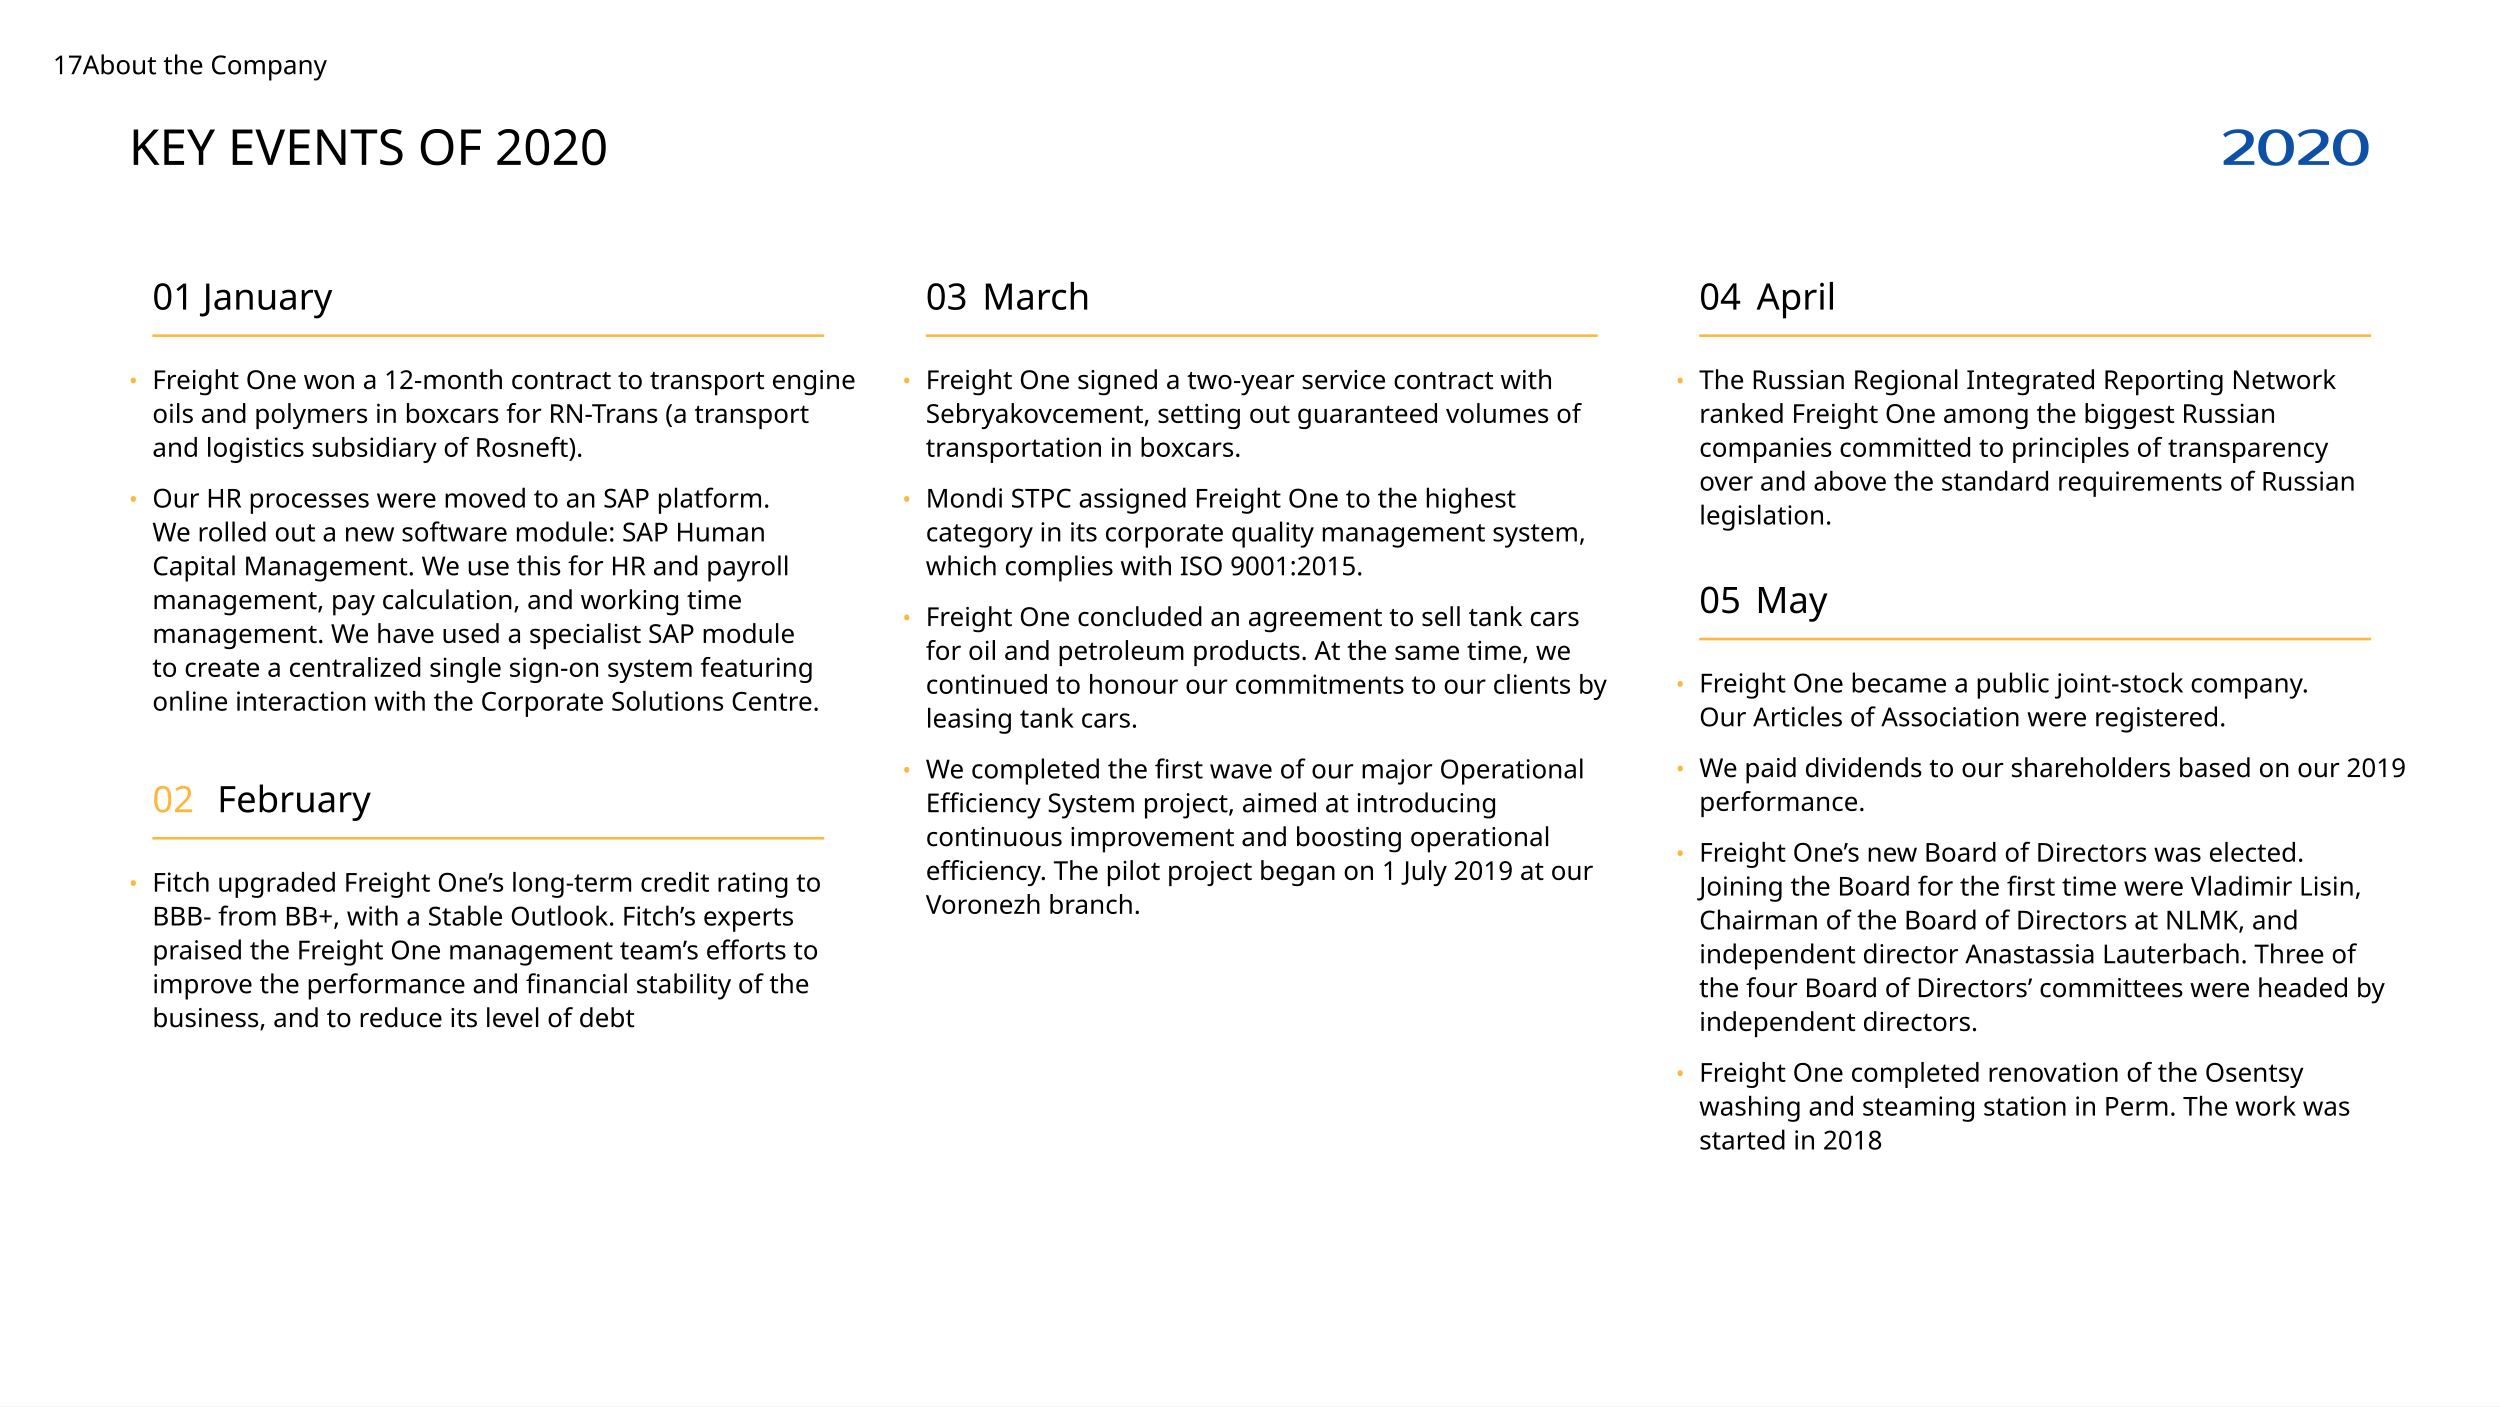
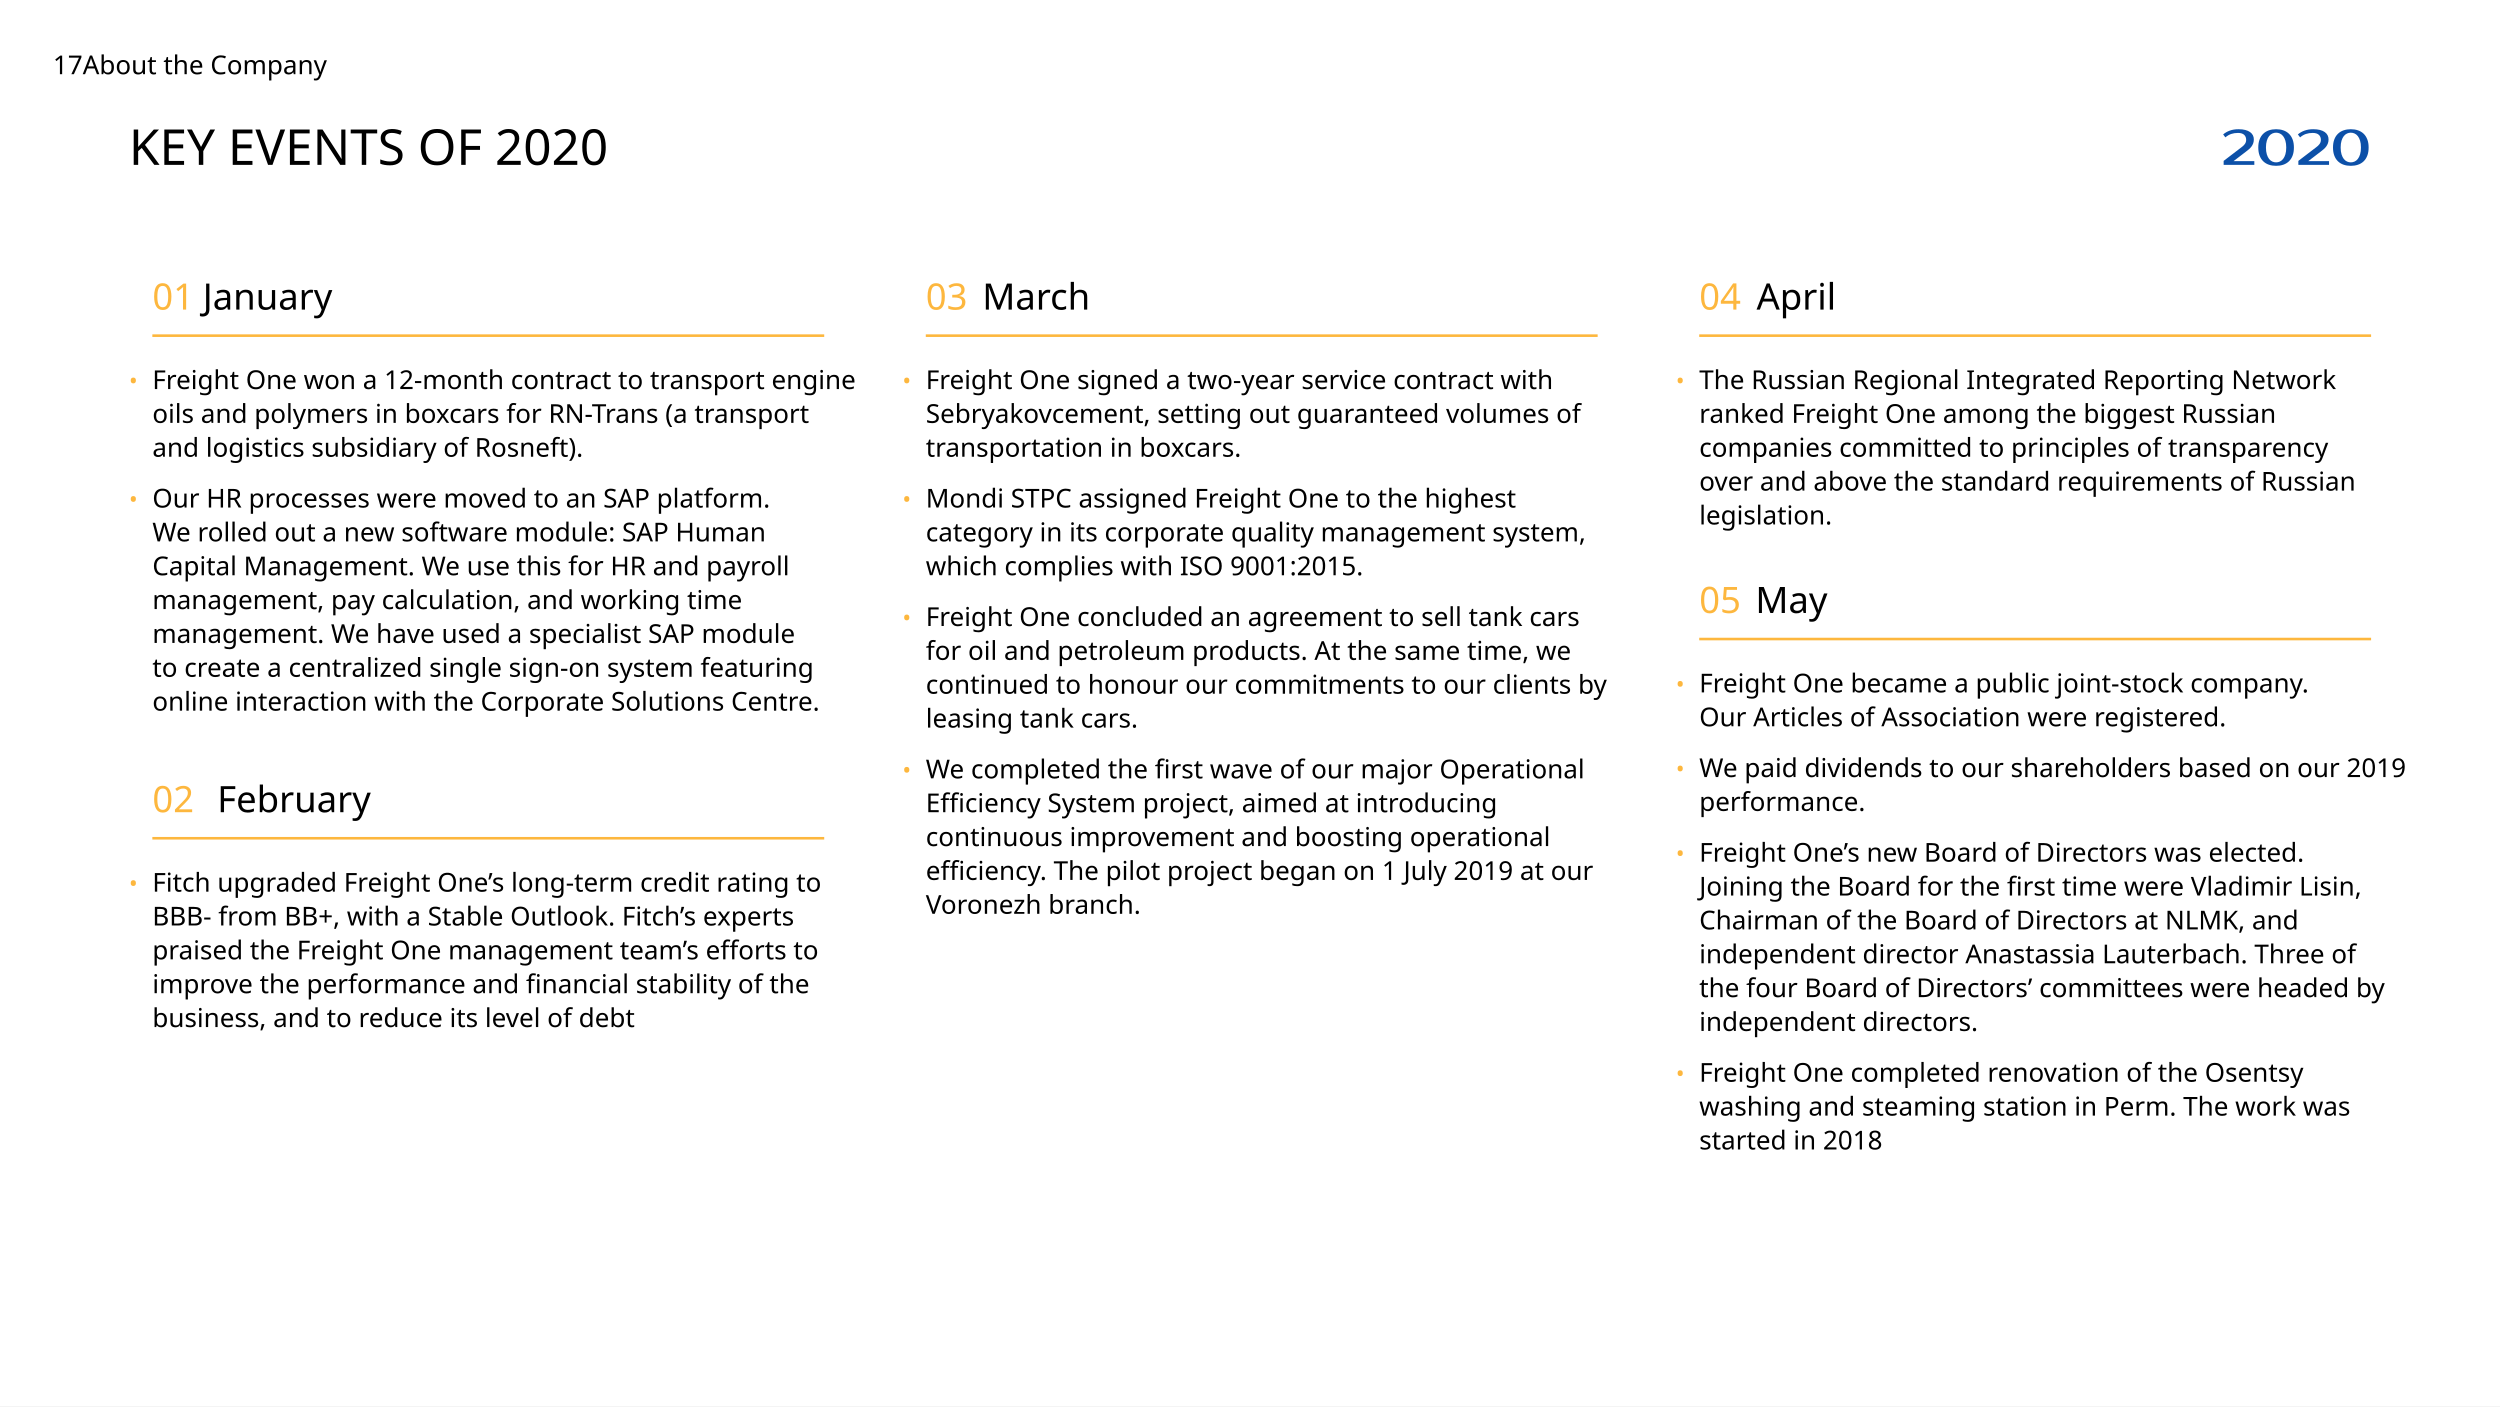
<svg xmlns="http://www.w3.org/2000/svg" version="1.1" id="svg2" xml:space="preserve" width="2560" height="1440" viewBox="0 0 2560 1440">
  <defs id="defs6">
    <clipPath clipPathUnits="userSpaceOnUse" id="clipPath20">
      <path d="M 0,1080 H 1920 V 0 H 0 Z" id="path18" />
    </clipPath>
    <clipPath clipPathUnits="userSpaceOnUse" id="clipPath34">
      <path d="M 0,0 H 1920 V 1080 H 0 Z" id="path32" />
    </clipPath>
  </defs>
  <g id="g10" transform="matrix(1.333333,0,0,-1.333333,0,1440)">
    <g id="g12">
      <g id="g14">
        <g id="g16" clip-path="url(#clipPath20)">
          <path d="M 0,0 H 1920 V 1080 H 0 Z" style="fill:#ffffff;fill-opacity:1;fill-rule:nonzero;stroke:none" id="path22" />
        </g>
      </g>
    </g>
    <text transform="matrix(1,0,0,-1,99,953.4)" style="font-variant:normal;font-weight:normal;font-stretch:normal;font-size:38px;font-family:'Prosto One';-inkscape-font-specification:ProstoOne-Regular;writing-mode:lr-tb;fill:#000000;fill-opacity:1;fill-rule:nonzero;stroke:none" id="text26">
      <tspan x="0 30.21 57.19 87.4 100.7 127.68 159.22 186.2 218.88 245.67 274.17 287.47 321.67 349.03 362.33 388.55 419.71 445.93" y="0" id="tspan24">KEY EVENTS OF 2020</tspan>
    </text>
    <g id="g28">
      <g id="g30" clip-path="url(#clipPath34)">
        <g id="g36" transform="translate(1707.762,956.44)">
          <path d="m 0,0 v -3.04 h 23.56 v 2.85 H 7.6 l 9.69,7.41 c 0.76,0.582 1.494,1.178 2.204,1.786 0.709,0.608 1.336,1.279 1.881,2.014 0.544,0.734 0.981,1.551 1.311,2.451 0.329,0.899 0.494,1.919 0.494,3.059 0,1.14 -0.241,2.185 -0.722,3.135 -0.482,0.95 -1.21,1.773 -2.185,2.47 -0.976,0.696 -2.198,1.235 -3.667,1.615 -1.47,0.38 -3.205,0.57 -5.206,0.57 -2.483,0 -4.706,-0.355 -6.669,-1.064 C 2.767,22.546 1.064,21.571 -0.38,20.33 l 1.71,-2.28 c 1.444,1.241 2.945,2.121 4.503,2.641 1.558,0.519 3.287,0.779 5.187,0.779 2.102,0 3.673,-0.482 4.712,-1.444 1.038,-0.963 1.558,-2.255 1.558,-3.876 0,-1.242 -0.361,-2.337 -1.083,-3.287 -0.722,-0.95 -1.565,-1.755 -2.527,-2.413 z m 43.167,21.033 c 0.937,-0.418 1.767,-1.083 2.489,-1.995 0.723,-0.912 1.305,-2.09 1.749,-3.534 0.442,-1.444 0.664,-3.192 0.664,-5.244 0,-2.052 -0.222,-3.8 -0.664,-5.244 C 46.961,3.572 46.379,2.394 45.656,1.482 44.934,0.57 44.104,-0.095 43.167,-0.513 42.23,-0.931 41.267,-1.14 40.28,-1.14 c -0.988,0 -1.952,0.209 -2.889,0.627 -0.937,0.418 -1.766,1.083 -2.489,1.995 -0.721,0.912 -1.305,2.09 -1.747,3.534 -0.444,1.444 -0.665,3.192 -0.665,5.244 0,2.052 0.221,3.8 0.665,5.244 0.442,1.444 1.026,2.622 1.747,3.534 0.723,0.912 1.552,1.577 2.489,1.995 0.937,0.418 1.901,0.627 2.889,0.627 0.987,0 1.95,-0.209 2.887,-0.627 m -8.397,2.432 c -1.672,-0.57 -3.117,-1.438 -4.333,-2.603 -1.215,-1.166 -2.16,-2.629 -2.831,-4.389 -0.671,-1.761 -1.007,-3.832 -1.007,-6.213 0,-2.382 0.336,-4.453 1.007,-6.213 0.671,-1.761 1.616,-3.224 2.831,-4.389 1.216,-1.166 2.661,-2.033 4.333,-2.603 1.672,-0.57 3.508,-0.855 5.51,-0.855 2,0 3.838,0.285 5.509,0.855 1.673,0.57 3.117,1.437 4.332,2.603 1.217,1.165 2.16,2.628 2.832,4.389 0.67,1.76 1.006,3.831 1.006,6.213 0,2.381 -0.336,4.452 -1.006,6.213 -0.672,1.76 -1.615,3.223 -2.832,4.389 -1.215,1.165 -2.659,2.033 -4.332,2.603 -1.671,0.57 -3.509,0.855 -5.509,0.855 -2.002,0 -3.838,-0.285 -5.51,-0.855 M 57.379,0 v -3.04 h 23.56 v 2.85 h -15.96 l 9.69,7.41 c 0.76,0.582 1.495,1.178 2.204,1.786 0.709,0.608 1.336,1.279 1.881,2.014 0.545,0.734 0.982,1.551 1.311,2.451 0.329,0.899 0.494,1.919 0.494,3.059 0,1.14 -0.241,2.185 -0.722,3.135 -0.481,0.95 -1.21,1.773 -2.185,2.47 -0.975,0.696 -2.198,1.235 -3.667,1.615 -1.469,0.38 -3.205,0.57 -5.206,0.57 -2.483,0 -4.706,-0.355 -6.669,-1.064 -1.963,-0.71 -3.667,-1.685 -5.111,-2.926 l 1.71,-2.28 c 1.444,1.241 2.945,2.121 4.503,2.641 1.558,0.519 3.287,0.779 5.187,0.779 2.103,0 3.673,-0.482 4.712,-1.444 1.039,-0.963 1.558,-2.255 1.558,-3.876 0,-1.242 -0.361,-2.337 -1.083,-3.287 -0.722,-0.95 -1.564,-1.755 -2.527,-2.413 z m 43.168,21.033 c 0.937,-0.418 1.767,-1.083 2.489,-1.995 0.722,-0.912 1.304,-2.09 1.748,-3.534 0.443,-1.444 0.665,-3.192 0.665,-5.244 0,-2.052 -0.222,-3.8 -0.665,-5.244 -0.444,-1.444 -1.026,-2.622 -1.748,-3.534 -0.722,-0.912 -1.552,-1.577 -2.489,-1.995 -0.938,-0.418 -1.9,-0.627 -2.888,-0.627 -0.988,0 -1.951,0.209 -2.888,0.627 -0.938,0.418 -1.767,1.083 -2.489,1.995 -0.722,0.912 -1.305,2.09 -1.748,3.534 -0.444,1.444 -0.665,3.192 -0.665,5.244 0,2.052 0.221,3.8 0.665,5.244 0.443,1.444 1.026,2.622 1.748,3.534 0.722,0.912 1.551,1.577 2.489,1.995 0.937,0.418 1.9,0.627 2.888,0.627 0.988,0 1.95,-0.209 2.888,-0.627 m -8.398,2.432 c -1.672,-0.57 -3.116,-1.438 -4.332,-2.603 -1.216,-1.166 -2.16,-2.629 -2.831,-4.389 -0.672,-1.761 -1.007,-3.832 -1.007,-6.213 0,-2.382 0.335,-4.453 1.007,-6.213 0.671,-1.761 1.615,-3.224 2.831,-4.389 1.216,-1.166 2.66,-2.033 4.332,-2.603 1.672,-0.57 3.508,-0.855 5.51,-0.855 2.001,0 3.838,0.285 5.51,0.855 1.672,0.57 3.116,1.437 4.332,2.603 1.216,1.165 2.159,2.628 2.831,4.389 0.671,1.76 1.007,3.831 1.007,6.213 0,2.381 -0.336,4.452 -1.007,6.213 -0.672,1.76 -1.615,3.223 -2.831,4.389 -1.216,1.165 -2.66,2.033 -4.332,2.603 -1.672,0.57 -3.509,0.855 -5.51,0.855 -2.002,0 -3.838,-0.285 -5.51,-0.855" style="fill:#0c50a8;fill-opacity:1;fill-rule:nonzero;stroke:none" id="path38" />
        </g>
      </g>
    </g>
    <g id="g40" transform="translate(117,822.2201)">
      <path d="M 0,0 H 516" style="fill:none;stroke:#fdb73e;stroke-width:2;stroke-linecap:butt;stroke-linejoin:miter;stroke-miterlimit:10;stroke-dasharray:none;stroke-opacity:1" id="path42" />
    </g>
    <g id="g44" transform="translate(117,436.2201)">
      <path d="M 0,0 H 516" style="fill:none;stroke:#fdb73e;stroke-width:2;stroke-linecap:butt;stroke-linejoin:miter;stroke-miterlimit:10;stroke-dasharray:none;stroke-opacity:1" id="path46" />
    </g>
    <text transform="matrix(1,0,0,-1,117,842.2201)" style="font-variant:normal;font-weight:500;font-stretch:normal;font-size:28px;font-family:'Rubik Medium';-inkscape-font-specification:Rubik-Medium;writing-mode:lr-tb;fill:#000000;fill-opacity:1;fill-rule:nonzero;stroke:none" id="text52">
-       <tspan x="0 18.452" y="0" id="tspan48">01</tspan>
+       <tspan x="0 18.452" y="0" id="tspan48" style="fill:#fdb73e;fill-opacity:1">01</tspan>
      <tspan x="31.444 45.444 63.644 79.66 97.16 114.576 130.592 142.324" y="0" id="tspan50"> January</tspan>
    </text>
    <text transform="matrix(1,0,0,-1,99,781.2201)" style="font-variant:normal;font-weight:normal;font-stretch:normal;font-size:18px;font-family:Rubik;-inkscape-font-specification:Rubik-Regular;writing-mode:lr-tb;fill:#fdb73e;fill-opacity:1;fill-rule:nonzero;stroke:none" id="text56">
      <tspan x="0 6.858" y="0" id="tspan54">• </tspan>
    </text>
    <text transform="matrix(1,0,0,-1,117,781.2201)" style="font-variant:normal;font-weight:300;font-stretch:normal;font-size:20px;font-family:'Rubik Light';-inkscape-font-specification:Rubik-Light;writing-mode:lr-tb;fill:#000000;fill-opacity:1;fill-rule:nonzero;stroke:none" id="text64">
      <tspan x="0 11.08 17.8 28.72 33.18 44.8 56.46 63.64 68.8 82.04 93.84 104.76 109.458 124.918 136.078 147.878 153.038 163.758 168.918 176.878 187.498 197.238 214.798 225.958 237.598 244.778 256.598 261.758 272.478 283.638 295.278 302.458 309.258 319.978 330.698 337.878 342.598 349.778 360.938 365.658 372.838 379.638 390.358 402.158 411.998 423.618 434.778 441.738 448.918 454.078 464.998 476.798 488.418 492.878 504.678 515.598" y="0" id="tspan58">Freight One won a 12-month contract to transport engine </tspan>
      <tspan x="0 11.16 15.62 20.12 29.96 35.12 45.84 57.64 69.24 74.4 86.02 97.18 101.68 112.32 129.88 140.8 147.76 157.6 162.76 167.22 179.02 184.18 195.78 206.718 216.838 227.558 238.278 245.238 255.078 259.836 266.816 277.976 284.456 289.616 302.416 315.916 324.336 333.596 340.396 351.116 362.916 372.756 377.916 383.436 394.156 398.876 406.056 412.856 423.576 435.376 445.216 456.836 467.996 474.956 482.136" y="26" id="tspan60">oils and polymers in boxcars for RN-Trans (a transport </tspan>
      <tspan x="0 10.72 22.52 34.12 39.28 43.78 54.94 66.56 71.02 80.86 88.04 92.5 103.22 113.06 118.22 128.06 139.76 151.36 161.2 165.66 177.26 181.72 192.44 199.4 209.496 214.656 225.676 232.416 237.576 250.256 261.416 271.256 283.056 293.876 301.076 307.836 314.216" y="52" id="tspan62">and logistics subsidiary of Rosneft).</tspan>
    </text>
    <text transform="matrix(1,0,0,-1,99,690.2201)" style="font-variant:normal;font-weight:normal;font-stretch:normal;font-size:18px;font-family:Rubik;-inkscape-font-specification:Rubik-Regular;writing-mode:lr-tb;fill:#fdb73e;fill-opacity:1;fill-rule:nonzero;stroke:none" id="text68">
      <tspan x="0 6.858" y="0" id="tspan66">• </tspan>
    </text>
    <text transform="matrix(1,0,0,-1,117,690.2201)" style="font-variant:normal;font-weight:300;font-stretch:normal;font-size:20px;font-family:'Rubik Light';-inkscape-font-specification:Rubik-Light;writing-mode:lr-tb;fill:#000000;fill-opacity:1;fill-rule:nonzero;stroke:none" id="text84">
      <tspan x="0 13.24 24.94 31.42 36.58 50.58 63.38 68.54 80.16 86.88 98.04 108.76 119.68 129.52 139.36 150.28 160.12 164.818 180.278 191.198 197.918 208.838 213.998 231.558 242.358 252.718 263.638 275.238 279.958 287.138 298.298 303.458 314.178 325.978 331.138 343.038 356.038 368.136 373.296 384.916 389.416 400.036 407.216 414.196 425.356 432.316 449.876 454.636" y="0" id="tspan70">Our HR processes were moved to an SAP platform. </tspan>
      <tspan x="0 15.32 26.24 31.4 38.12 49.28 53.78 58.28 69.2 80.8 85.96 97.12 108.82 116 121.16 131.88 137.04 148.84 159.498 174.758 179.918 189.758 200.778 207.978 215.158 230.598 241.318 248.038 258.958 264.118 281.678 292.838 304.438 316.138 320.638 331.558 336.378 341.538 353.436 366.436 378.536 383.696 397.696 409.396 426.956 437.676 449.476" y="26" id="tspan72">We rolled out a new software module: SAP Human </tspan>
      <tspan x="0 13.02 23.74 35.36 39.82 47 57.72 62.22 67.38 82.98 93.7 105.5 116.22 127.84 138.76 156.32 167.24 178.878 186.058 190.818 195.578 210.898 221.818 226.978 238.678 248.518 259.438 264.158 271.338 283.158 287.618 297.458 302.216 309.196 320.356 326.836 331.996 345.996 358.796 363.956 374.676 386.476 398.076 403.236 414.856 425.396 436.036 442.756 453.916 458.416 462.916" y="52" id="tspan74">Capital Management. We use this for HR and payroll </tspan>
      <tspan x="0 17.56 28.28 40.08 50.8 62.42 73.34 90.9 101.82 113.458 120.638 125.378 130.538 142.158 152.698 162.798 167.958 178.678 189.398 193.898 204.618 216.318 220.818 231.438 238.618 243.078 254.238 266.038 270.778 275.938 286.658 298.458 310.058 314.758 330.218 341.378 348.338 358.078 362.538 374.338 385.958 390.676 397.856 402.316 419.876 430.796" y="78" id="tspan76">management, pay calculation, and working time </tspan>
      <tspan x="0 17.56 28.28 40.08 50.8 62.42 73.34 90.9 101.82 113.458 120.638 125.398 130.158 145.478 156.398 161.558 173.378 183.938 194.298 205.218 210.378 222.078 231.918 242.838 254.438 259.598 270.318 275.478 285.318 296.938 307.858 318.578 323.038 333.758 338.258 342.718 352.558 359.738 364.898 376.796 389.796 401.896 407.056 424.616 435.776 447.376 459.076 463.576 474.496" y="104" id="tspan78">management. We have used a specialist SAP module </tspan>
      <tspan x="0 7.18 18.34 23.5 34.22 40.94 51.86 62.48 69.66 80.58 85.74 96.46 101.62 112.34 123.26 134.898 142.078 148.878 159.598 164.098 168.558 178.218 189.138 200.738 205.898 215.738 220.198 231.998 243.618 248.118 259.038 264.198 274.038 278.498 290.118 301.918 311.658 322.818 334.618 339.778 349.276 359.616 369.456 376.636 387.556 405.116 409.874 416.854 427.774 438.394 445.574 457.274 464.234 468.694 480.494 492.114" y="130" id="tspan80">to create a centralized single sign-on system featuring </tspan>
      <tspan x="0 11.16 22.96 27.46 31.92 43.72 54.64 59.8 64.26 75.9 83.08 94 100.798 111.518 122.238 129.418 133.878 145.038 156.838 161.538 177.258 181.718 188.898 200.718 205.438 212.618 224.438 235.358 240.518 253.538 264.698 271.658 283.278 294.438 301.236 311.856 319.036 329.956 335.116 347.216 358.376 362.876 374.576 381.756 386.216 397.376 409.176 419.016 424.176 437.196 448.116 459.754 466.934 473.654 484.574" y="156" id="tspan82">online interaction with the Corporate Solutions Centre.</tspan>
    </text>
    <text transform="matrix(1,0,0,-1,117,456.2201)" style="font-variant:normal;font-weight:500;font-stretch:normal;font-size:28px;font-family:'Rubik Medium';-inkscape-font-specification:Rubik-Medium;writing-mode:lr-tb;fill:#fdb73e;fill-opacity:1;fill-rule:nonzero;stroke:none" id="text88">
      <tspan x="0 18.452" y="0" id="tspan86">02</tspan>
    </text>
    <text transform="matrix(1,0,0,-1,166.812,456.2201)" style="font-variant:normal;font-weight:500;font-stretch:normal;font-size:28px;font-family:'Rubik Medium';-inkscape-font-specification:Rubik-Medium;writing-mode:lr-tb;fill:#000000;fill-opacity:1;fill-rule:nonzero;stroke:none" id="text92">
      <tspan x="0 16.576 32.76 49.952 61.684 79.1 95.116 106.848" y="0" id="tspan90">February</tspan>
    </text>
    <text transform="matrix(1,0,0,-1,99,395.2201)" style="font-variant:normal;font-weight:normal;font-stretch:normal;font-size:18px;font-family:Rubik;-inkscape-font-specification:Rubik-Regular;writing-mode:lr-tb;fill:#fdb73e;fill-opacity:1;fill-rule:nonzero;stroke:none" id="text96">
      <tspan x="0 6.858" y="0" id="tspan94">• </tspan>
    </text>
    <text transform="matrix(1,0,0,-1,117,395.2201)" style="font-variant:normal;font-weight:300;font-stretch:normal;font-size:20px;font-family:'Rubik Light';-inkscape-font-specification:Rubik-Light;writing-mode:lr-tb;fill:#000000;fill-opacity:1;fill-rule:nonzero;stroke:none" id="text100">
      <tspan x="0 11.4 15.86 23.04 33.76 45.58 50.74 62.44 74.06 85.68 92.478 103.198 114.798 125.718 137.318 142.478 153.558 160.278 171.198 175.658 187.278 198.936 206.116 211.276 224.516 236.316 246.516 250.036 259.876 265.036 269.536 280.696 292.496 304.116 313.476 320.656 331.576 338.536 356.096 361.256 371.976 378.696 389.616 401.216 405.676 412.856 418.016 424.814 435.434 442.614 447.074 458.874 470.494 475.214 482.394 493.554" y="0" id="tspan98">Fitch upgraded Freight One’s long-term credit rating to </tspan>
    </text>
    <text transform="matrix(1,0,0,-1,117,369.2201)" style="font-variant:normal;font-weight:300;font-stretch:normal;font-size:20px;font-family:'Rubik Light';-inkscape-font-specification:Rubik-Light;writing-mode:lr-tb;fill:#000000;fill-opacity:1;fill-rule:nonzero;stroke:none" id="text104">
      <tspan x="0 13.06 26.12 39.18 48.92 53.68 60.88 67.6 78.76 96.32 101.48 114.54 127.6 140.16 144.9 149.6 165.32 169.78 176.96 188.78 193.94 204.66 209.82 221.92 229.1 239.82 251.42 255.92 266.84 272 285.24 296.94 304.12 308.62 319.78 330.94 340.68 345.44 350.6 362 366.46 373.64 384.36 395.436 398.956 408.796 413.956 424.716 435.076 446.696 457.616 464.576 471.756 481.596" y="0" id="tspan102">BBB- from ВВ+, with a Stable Outlook. Fitch’s experts </tspan>
    </text>
    <text transform="matrix(1,0,0,-1,117,343.2201)" style="font-variant:normal;font-weight:300;font-stretch:normal;font-size:20px;font-family:'Rubik Light';-inkscape-font-specification:Rubik-Light;writing-mode:lr-tb;fill:#000000;fill-opacity:1;fill-rule:nonzero;stroke:none" id="text112">
      <tspan x="0 11.62 18.42 29.14 33.6 43.44 54.36 65.96 70.678 77.858 89.678 100.598 105.758 116.838 123.558 134.478 138.938 150.558 162.218 169.398 174.558 187.798 199.598 210.518 215.678 233.238 243.958 255.758 266.478 278.098 289.018 306.578 317.498 329.136 336.316 341.036 348.216 359.136 369.856 386.676 390.196 400.036 405.196 416.016 423.216 430.194 441.354 448.314 455.494 465.334 470.054 477.234 488.394" y="0" id="tspan106">praised the Freight One management team’s efforts to </tspan>
      <tspan x="0 4.46 22.02 33.64 40.36 51.16 61.52 72.44 77.16 84.34 96.16 107.08 112.24 123.86 134.78 141.74 148.718 159.878 166.838 184.398 195.118 206.918 217.638 228.558 233.718 244.438 256.238 267.838 272.598 279.798 284.258 296.058 306.778 318.578 329.298 333.758 344.478 348.978 354.138 363.978 371.158 381.878 393.478 397.938 402.438 406.898 414.078 424.174 429.334 440.356 447.094 451.814 458.994 470.814 481.734" y="26" id="tspan108">improve the performance and financial stability of the </tspan>
      <tspan x="0 11.6 23.3 33.14 37.6 49.4 60.32 70.16 80 84.74 89.9 100.62 112.42 124.02 128.738 135.918 147.078 152.238 158.958 169.878 181.478 193.178 203.898 214.818 219.978 224.438 231.618 241.458 246.618 251.118 261.696 272.056 282.976 287.476 292.636 303.656 310.396 315.556 327.156 338.076 349.536" y="52" id="tspan110">business, and to reduce its level of debt</tspan>
    </text>
    <g id="g114" transform="translate(711,822.2201)">
      <path d="M 0,0 H 516" style="fill:none;stroke:#fdb73e;stroke-width:2;stroke-linecap:butt;stroke-linejoin:miter;stroke-miterlimit:10;stroke-dasharray:none;stroke-opacity:1" id="path116" />
    </g>
    <text transform="matrix(1,0,0,-1,711,842.2201)" style="font-variant:normal;font-weight:500;font-stretch:normal;font-size:28px;font-family:'Rubik Medium';-inkscape-font-specification:Rubik-Medium;writing-mode:lr-tb;fill:#000000;fill-opacity:1;fill-rule:nonzero;stroke:none" id="text122">
-       <tspan x="0 18.452" y="0" id="tspan118">03</tspan>
+       <tspan x="0 18.452" y="0" id="tspan118" style="fill:#fdb73e;fill-opacity:1">03</tspan>
      <tspan x="36.12 50.12 72.856 88.872 100.408 116.424" y="0" id="tspan120"> March</tspan>
    </text>
    <text transform="matrix(1,0,0,-1,693,781.2201)" style="font-variant:normal;font-weight:normal;font-stretch:normal;font-size:18px;font-family:Rubik;-inkscape-font-specification:Rubik-Regular;writing-mode:lr-tb;fill:#fdb73e;fill-opacity:1;fill-rule:nonzero;stroke:none" id="text126">
      <tspan x="0 6.858" y="0" id="tspan124">• </tspan>
    </text>
    <text transform="matrix(1,0,0,-1,711,781.2201)" style="font-variant:normal;font-weight:300;font-stretch:normal;font-size:20px;font-family:'Rubik Light';-inkscape-font-specification:Rubik-Light;writing-mode:lr-tb;fill:#000000;fill-opacity:1;fill-rule:nonzero;stroke:none" id="text134">
      <tspan x="0 11.08 17.8 28.72 33.18 44.8 56.46 63.64 68.8 82.04 93.84 104.76 109.92 119.76 124.22 135.84 147.64 158.56 170.16 175.32 186.04 190.758 197.938 213.398 224.558 233.798 244.098 255.018 265.738 272.218 277.378 287.218 298.138 305.098 315.818 320.278 330.998 341.918 347.078 357.798 368.958 380.596 387.776 394.576 405.296 416.016 423.196 427.896 443.616 448.076 455.256 467.076" y="0" id="tspan128">Freight One signed a two-year service contract with </tspan>
      <tspan x="0 12.1 23.02 34.62 41.58 51.86 62.58 71.82 82.62 92.98 103.7 114.62 132.18 143.1 154.74 161.92 166.66 171.82 181.66 192.498 199.678 206.858 211.318 223.118 234.738 239.898 251.058 262.758 269.938 275.098 286.718 298.418 309.138 315.936 326.656 338.296 345.476 356.396 367.316 378.916 383.536 393.896 405.056 409.556 421.256 438.816 449.736 459.576 464.736 475.756 482.496" y="26" id="tspan130">Sebryakovcement, setting out guaranteed volumes of </tspan>
      <tspan x="0 7.18 13.98 24.7 36.5 46.34 57.96 69.12 76.08 83.26 93.88 101.06 105.52 116.68 128.48 133.64 138.1 149.9 155.06 166.66 177.598 187.718 198.438 209.158 216.118 225.958" y="52" id="tspan132">transportation in boxcars.</tspan>
    </text>
    <text transform="matrix(1,0,0,-1,693,690.2201)" style="font-variant:normal;font-weight:normal;font-stretch:normal;font-size:18px;font-family:Rubik;-inkscape-font-specification:Rubik-Regular;writing-mode:lr-tb;fill:#fdb73e;fill-opacity:1;fill-rule:nonzero;stroke:none" id="text138">
      <tspan x="0 6.858" y="0" id="tspan136">• </tspan>
    </text>
    <text transform="matrix(1,0,0,-1,711,690.2201)" style="font-variant:normal;font-weight:300;font-stretch:normal;font-size:20px;font-family:'Rubik Light';-inkscape-font-specification:Rubik-Light;writing-mode:lr-tb;fill:#000000;fill-opacity:1;fill-rule:nonzero;stroke:none" id="text146">
      <tspan x="0 15.6 26.76 38.56 50.16 54.62 59.78 71.72 82.86 95.42 108.44 113.6 124.32 134.16 144 148.46 160.08 171.88 182.8 194.4 199.56 210.638 217.358 228.278 232.738 244.358 256.016 263.196 268.356 281.596 293.396 304.316 309.036 316.216 327.376 332.096 339.276 351.096 362.016 367.176 378.996 383.456 395.076 406.896 417.816 427.656 434.836" y="0" id="tspan140">Mondi STPC assigned Freight One to the highest </tspan>
      <tspan x="0 10.72 21.34 28.52 39.44 51.06 62.22 69.18 79.28 84.44 88.9 100.7 105.86 110.32 117.5 127.34 132.5 143.22 154.38 161.34 172.96 184.12 190.918 201.538 208.718 219.638 224.798 236.418 248.118 258.838 263.338 267.798 274.978 285.076 290.236 307.796 318.516 330.316 341.036 352.656 363.576 381.136 392.056 403.696 410.876 416.036 425.536 435.876 445.716 452.896 463.816 481.376 486.116" y="26" id="tspan142">category in its corporate quality management system, </tspan>
      <tspan x="0 15.72 27.54 32 42.72 54.54 59.7 70.42 81.58 99.14 110.76 115.26 119.72 130.64 140.48 145.178 160.898 165.358 172.538 184.358 189.518 194.538 206.638 219.878 225.038 236.478 248.798 261.118 269.078 273.898 285.098 297.418 305.378 316.596" y="52" id="tspan144">which complies with ISO 9001:2015.</tspan>
    </text>
    <text transform="matrix(1,0,0,-1,693,599.2201)" style="font-variant:normal;font-weight:normal;font-stretch:normal;font-size:18px;font-family:Rubik;-inkscape-font-specification:Rubik-Regular;writing-mode:lr-tb;fill:#fdb73e;fill-opacity:1;fill-rule:nonzero;stroke:none" id="text150">
      <tspan x="0 6.858" y="0" id="tspan148">• </tspan>
    </text>
    <text transform="matrix(1,0,0,-1,711,599.2201)" style="font-variant:normal;font-weight:300;font-stretch:normal;font-size:20px;font-family:'Rubik Light';-inkscape-font-specification:Rubik-Light;writing-mode:lr-tb;fill:#000000;fill-opacity:1;fill-rule:nonzero;stroke:none" id="text160">
      <tspan x="0 11.08 17.8 28.72 33.18 44.8 56.46 63.64 68.8 82.04 93.84 104.76 109.92 120.64 131.8 143.6 154.32 158.82 170.52 182.12 193.04 204.64 209.8 220.52 232.32 237.48 248.2 259.82 266.536 277.456 288.376 305.936 316.856 328.496 335.676 340.396 347.576 358.736 363.896 373.736 384.656 389.156 393.656 398.374 405.554 416.274 428.074 437.574 442.734 453.454 464.174 471.134 480.974" y="0" id="tspan152">Freight One concluded an agreement to sell tank cars </tspan>
      <tspan x="0 6.98 18.14 24.62 29.78 40.94 45.4 49.9 55.06 65.78 77.58 89.18 94.34 105.96 116.798 123.978 130.698 141.858 146.358 157.278 168.978 186.538 191.698 203.318 210.038 221.198 232.798 244.498 255.218 262.398 272.238 276.998 281.616 294.136 301.316 306.036 313.216 325.036 335.956 341.116 350.956 361.676 379.236 390.156 394.876 402.056 406.516 424.076 434.996 439.736 444.434 459.894 470.814" y="26" id="tspan154">for oil and petroleum products. At the same time, we </tspan>
      <tspan x="0 10.72 21.88 33.52 40.7 45.16 56.96 68.66 79.58 91.18 95.898 103.078 114.238 119.398 131.218 142.378 154.178 165.338 177.038 183.518 188.678 199.838 211.538 218.018 223.178 233.898 245.058 262.618 280.178 284.638 291.818 309.378 320.298 331.936 339.116 348.956 353.676 360.856 372.016 377.176 388.336 400.036 406.516 411.676 422.396 426.896 431.356 442.276 453.916 461.096 470.936 476.096 487.314 497.416" y="52" id="tspan156">continued to honour our commitments to our clients by </tspan>
      <tspan x="0 4.5 15.42 26.14 35.98 40.44 52.24 63.86 68.58 75.76 86.48 98.28 107.78 112.938 123.658 134.378 141.338 151.178" y="78" id="tspan158">leasing tank cars.</tspan>
    </text>
    <text transform="matrix(1,0,0,-1,693,482.2201)" style="font-variant:normal;font-weight:normal;font-stretch:normal;font-size:18px;font-family:Rubik;-inkscape-font-specification:Rubik-Regular;writing-mode:lr-tb;fill:#fdb73e;fill-opacity:1;fill-rule:nonzero;stroke:none" id="text164">
      <tspan x="0 6.858" y="0" id="tspan162">• </tspan>
    </text>
    <text transform="matrix(1,0,0,-1,711,482.2201)" style="font-variant:normal;font-weight:300;font-stretch:normal;font-size:20px;font-family:'Rubik Light';-inkscape-font-specification:Rubik-Light;writing-mode:lr-tb;fill:#000000;fill-opacity:1;fill-rule:nonzero;stroke:none" id="text176">
      <tspan x="0 15.32 26.24 31.4 42.12 53.28 70.84 82.46 86.96 97.798 104.978 115.898 127.498 132.218 139.398 151.218 162.138 166.898 174.098 178.558 185.518 195.358 202.538 207.238 222.678 233.238 243.598 254.518 259.678 270.698 277.438 282.598 293.758 305.458 311.936 317.096 334.656 345.376 350.036 361.196 367.676 372.836 386.076 397.696 408.616 415.416 426.036 433.216 437.676 448.836 460.636 471.356 475.856" y="0" id="tspan166">We completed the first wave of our major Operational </tspan>
      <tspan x="0 11.6 18.8 26 30.46 41.18 45.64 56.56 68.36 78.798 88.9 94.06 106.16 116.498 126.338 133.518 144.438 161.998 167.158 178.778 185.498 196.658 201.318 212.238 222.958 230.138 234.878 240.038 250.758 255.218 272.778 283.698 295.298 300.458 311.076 318.256 323.416 327.876 339.516 346.696 353.416 364.576 376.176 387.876 398.596 403.056 414.856 426.476" y="26" id="tspan168">Efficiency System project, aimed at introducing </tspan>
      <tspan x="0 10.72 21.88 33.52 40.7 45.16 56.96 68.66 79.82 91.52 101.36 106.52 110.98 128.54 140.16 146.878 157.678 168.038 178.958 196.518 207.438 219.078 226.258 231.418 242.138 253.938 265.538 270.698 282.298 293.458 304.618 314.458 321.638 326.098 337.898 349.518 354.678 365.838 377.458 388.378 395.176 405.796 412.976 417.436 428.596 440.396 451.116 455.616" y="52" id="tspan170">continuous improvement and boosting operational </tspan>
      <tspan x="0 10.82 18.02 25.22 29.68 40.4 44.86 55.78 67.58 78.018 87.438 92.198 96.84 107.538 119.358 130.278 135.438 147.058 151.518 156.018 167.058 174.238 179.398 191.018 197.738 208.898 213.558 224.478 235.198 242.378 247.538 259.138 270.058 281.678 292.398 304.198 309.358 320.518 332.318 337.478 345.438 350.598 362.856 374.556 379.056 389.156 394.316 405.516 417.836 425.796 437.236 442.396 453.016 460.196 465.356 476.516 488.216 494.694" y="78" id="tspan172">efficiency. The pilot project began on 1 July 2019 at our </tspan>
      <tspan x="0 11.74 22.9 29.62 40.78 52.58 63.5 73.3 85.12 90.28 101.88 108.678 119.398 131.198 141.918 153.738" y="104" id="tspan174">Voronezh branch.</tspan>
    </text>
    <g id="g178" transform="translate(1305,822.2201)">
      <path d="M 0,0 H 516" style="fill:none;stroke:#fdb73e;stroke-width:2;stroke-linecap:butt;stroke-linejoin:miter;stroke-miterlimit:10;stroke-dasharray:none;stroke-opacity:1" id="path180" />
    </g>
    <g id="g182" transform="translate(1305,589.2201)">
      <path d="M 0,0 H 516" style="fill:none;stroke:#fdb73e;stroke-width:2;stroke-linecap:butt;stroke-linejoin:miter;stroke-miterlimit:10;stroke-dasharray:none;stroke-opacity:1" id="path184" />
    </g>
    <text transform="matrix(1,0,0,-1,1305,842.2201)" style="font-variant:normal;font-weight:500;font-stretch:normal;font-size:28px;font-family:'Rubik Medium';-inkscape-font-specification:Rubik-Medium;writing-mode:lr-tb;fill:#000000;fill-opacity:1;fill-rule:nonzero;stroke:none" id="text190">
-       <tspan x="0 18.452" y="0" id="tspan186">04</tspan>
+       <tspan x="0 18.452" y="0" id="tspan186" style="fill:#fdb73e;fill-opacity:1">04</tspan>
      <tspan x="36.736 50.008 69.44 86.632 98.364 105.784" y="0" id="tspan188"> April</tspan>
    </text>
    <text transform="matrix(1,0,0,-1,1287,781.2201)" style="font-variant:normal;font-weight:normal;font-stretch:normal;font-size:18px;font-family:Rubik;-inkscape-font-specification:Rubik-Regular;writing-mode:lr-tb;fill:#fdb73e;fill-opacity:1;fill-rule:nonzero;stroke:none" id="text194">
      <tspan x="0 6.858" y="0" id="tspan192">• </tspan>
    </text>
    <text transform="matrix(1,0,0,-1,1305,781.2201)" style="font-variant:normal;font-weight:300;font-stretch:normal;font-size:20px;font-family:'Rubik Light';-inkscape-font-specification:Rubik-Light;writing-mode:lr-tb;fill:#000000;fill-opacity:1;fill-rule:nonzero;stroke:none" id="text206">
      <tspan x="0 10.7 22.52 33.44 38.6 51.4 63.1 72.94 82.78 87.24 97.96 109.76 114.92 127.598 138.518 150.138 154.598 165.758 177.558 188.278 192.778 197.938 202.958 214.598 221.778 232.698 244.318 251.116 261.738 268.918 279.838 291.438 296.598 309.276 320.196 331.816 342.976 349.936 357.116 361.576 373.376 384.996 390.156 403.836 414.676 421.856 437.316 448.476 455.436 464.934" y="0" id="tspan196">The Russian Regional Integrated Reporting Network </tspan>
      <tspan x="0 6.8 17.52 29.32 38.56 49.48 61.08 66.24 77.32 84.04 94.96 99.42 111.04 122.698 129.878 135.038 148.278 160.078 170.998 176.158 186.878 204.438 215.598 227.398 239.018 243.738 250.918 262.738 273.658 278.818 290.418 294.878 306.498 318.118 329.038 338.878 346.058 351.218 364.018 375.718 385.558 395.398 399.858 410.578 422.378" y="26" id="tspan198">ranked Freight One among the biggest Russian </tspan>
      <tspan x="0 10.72 21.88 39.44 51.06 61.78 73.58 78.04 88.96 98.8 103.96 114.68 125.84 143.4 160.96 165.42 172.6 179.78 190.7 202.3 207.018 214.198 225.358 230.518 242.138 249.098 253.558 265.358 276.078 280.538 292.158 296.658 307.578 317.418 322.578 333.596 340.336 345.056 352.236 359.036 369.756 381.556 391.396 403.016 413.736 420.454 431.374 443.174 453.614 463.714" y="52" id="tspan200">companies committed to principles of transparency </tspan>
      <tspan x="0 10.8 21.16 32.08 38.56 43.72 54.44 66.24 77.84 83 93.72 105.32 116.12 126.48 137.4 142.12 149.3 161.12 172.04 177.2 187.04 194.22 204.94 216.74 228.34 239.06 245.758 257.358 262.518 269.238 280.158 291.778 303.478 307.938 314.656 325.576 343.136 354.056 365.696 372.876 382.716 387.876 398.896 405.636 410.796 423.596 435.296 445.136 454.976 459.436 470.156 481.956" y="78" id="tspan202">over and above the standard requirements of Russian </tspan>
      <tspan x="0 4.5 15.42 27.04 31.5 41.34 45.84 56.46 63.64 68.1 79.26 91.06" y="104" id="tspan204">legislation.</tspan>
    </text>
    <text transform="matrix(1,0,0,-1,1305,609.2201)" style="font-variant:normal;font-weight:500;font-stretch:normal;font-size:28px;font-family:'Rubik Medium';-inkscape-font-specification:Rubik-Medium;writing-mode:lr-tb;fill:#000000;fill-opacity:1;fill-rule:nonzero;stroke:none" id="text212">
-       <tspan x="0 18.452" y="0" id="tspan208">05</tspan>
+       <tspan x="0 18.452" y="0" id="tspan208" style="fill:#fdb73e;fill-opacity:1">05</tspan>
      <tspan x="35.84 49.84 72.576 88.2" y="0" id="tspan210"> May</tspan>
    </text>
    <text transform="matrix(1,0,0,-1,1287,548.2201)" style="font-variant:normal;font-weight:normal;font-stretch:normal;font-size:18px;font-family:Rubik;-inkscape-font-specification:Rubik-Regular;writing-mode:lr-tb;fill:#fdb73e;fill-opacity:1;fill-rule:nonzero;stroke:none" id="text216">
      <tspan x="0 6.858" y="0" id="tspan214">• </tspan>
    </text>
    <text transform="matrix(1,0,0,-1,1305,548.2201)" style="font-variant:normal;font-weight:300;font-stretch:normal;font-size:20px;font-family:'Rubik Light';-inkscape-font-specification:Rubik-Light;writing-mode:lr-tb;fill:#000000;fill-opacity:1;fill-rule:nonzero;stroke:none" id="text220">
      <tspan x="0 11.08 17.8 28.72 33.18 44.8 56.46 63.64 68.8 82.04 93.84 104.76 109.92 121.52 132.44 143.16 153.88 171.44 182.36 187.52 198.24 203.4 215.02 226.72 238.32 242.82 247.28 258 263.16 267.82 278.98 283.44 295.076 302.016 311.756 321.596 328.776 339.936 350.656 360.156 365.316 376.036 387.196 404.756 416.376 427.096 438.594 448.014 452.774" y="0" id="tspan218">Freight One became a public joint-stock company. </tspan>
    </text>
    <text transform="matrix(1,0,0,-1,1305,522.2201)" style="font-variant:normal;font-weight:300;font-stretch:normal;font-size:20px;font-family:'Rubik Light';-inkscape-font-specification:Rubik-Light;writing-mode:lr-tb;fill:#000000;fill-opacity:1;fill-rule:nonzero;stroke:none" id="text224">
      <tspan x="0 13.24 24.94 31.9 37.06 50.06 57.02 64.2 68.66 79.38 83.88 94.8 104.64 109.8 120.818 127.558 132.178 145.178 155.018 164.858 176.018 186.738 191.198 201.818 208.998 213.458 224.618 236.418 241.116 256.578 267.498 274.218 285.138 290.298 297.016 307.936 319.556 324.016 333.856 341.036 351.956 358.676 369.596 381.196" y="0" id="tspan222">Our Articles of Association were registered.</tspan>
    </text>
    <text transform="matrix(1,0,0,-1,1287,483.2201)" style="font-variant:normal;font-weight:normal;font-stretch:normal;font-size:18px;font-family:Rubik;-inkscape-font-specification:Rubik-Regular;writing-mode:lr-tb;fill:#fdb73e;fill-opacity:1;fill-rule:nonzero;stroke:none" id="text228">
      <tspan x="0 6.858" y="0" id="tspan226">• </tspan>
    </text>
    <text transform="matrix(1,0,0,-1,1305,483.2201)" style="font-variant:normal;font-weight:300;font-stretch:normal;font-size:20px;font-family:'Rubik Light';-inkscape-font-specification:Rubik-Light;writing-mode:lr-tb;fill:#000000;fill-opacity:1;fill-rule:nonzero;stroke:none" id="text234">
      <tspan x="0 15.32 26.24 31.4 43.02 53.74 58.2 69.8 74.96 86.56 91.02 101.74 106.2 117.8 128.72 140.52 152.12 161.96 166.678 173.858 185.018 190.178 201.338 213.038 219.518 224.678 234.518 246.338 257.058 263.776 274.696 286.516 297.676 302.176 313.776 324.696 331.656 341.496 346.656 358.256 368.976 378.816 389.736 401.336 406.496 417.656 429.456 434.616 445.776 457.476 463.954 469.114 480.314 492.634 500.594 512.034" y="0" id="tspan230">We paid dividends to our shareholders based on our 2019 </tspan>
      <tspan x="0 11.62 22.54 29.5 36.48 47.64 54.6 72.16 82.88 94.68 105.4 116.32" y="26" id="tspan232">performance.</tspan>
    </text>
    <text transform="matrix(1,0,0,-1,1287,418.2201)" style="font-variant:normal;font-weight:normal;font-stretch:normal;font-size:18px;font-family:Rubik;-inkscape-font-specification:Rubik-Regular;writing-mode:lr-tb;fill:#fdb73e;fill-opacity:1;fill-rule:nonzero;stroke:none" id="text238">
      <tspan x="0 6.858" y="0" id="tspan236">• </tspan>
    </text>
    <text transform="matrix(1,0,0,-1,1305,418.2201)" style="font-variant:normal;font-weight:300;font-stretch:normal;font-size:20px;font-family:'Rubik Light';-inkscape-font-specification:Rubik-Light;writing-mode:lr-tb;fill:#000000;fill-opacity:1;fill-rule:nonzero;stroke:none" id="text252">
      <tspan x="0 11.08 17.8 28.72 33.18 44.8 56.46 63.64 68.8 82.04 93.84 104.038 107.558 117.398 122.558 134.358 145.018 160.278 165.438 178.498 189.658 200.378 207.078 218.678 223.838 234.858 241.598 246.758 260.298 264.758 271.478 282.398 293.118 300.298 311.458 318.418 328.258 332.956 348.396 359.116 368.956 374.116 385.036 389.536 400.456 411.176 418.356 429.276 440.876 445.636" y="0" id="tspan240">Freight One’s new Board of Directors was elected. </tspan>
      <tspan x="0 12.36 23.52 27.98 39.78 44.24 56.04 67.66 72.38 79.56 91.38 102.3 107.458 120.518 131.678 142.398 149.098 160.698 165.46 172.44 183.6 190.078 194.798 201.978 213.798 224.718 229.478 236.678 241.138 248.098 257.938 265.118 269.838 277.018 281.478 299.038 309.958 314.658 330.118 341.038 347.758 358.678 363.278 376.038 380.538 391.258 402.858 407.318 424.878 429.338 435.816 440.976 451.936 456.396 466.236 470.696 482.496 487.236" y="26" id="tspan242">Joining the Board for the first time were Vladimir Lisin, </tspan>
      <tspan x="0 13.02 24.84 35.56 40.02 46.98 64.54 75.26 87.06 92.22 103.238 109.978 114.698 121.878 133.698 144.618 149.778 162.838 173.998 184.718 191.418 203.018 208.178 219.198 225.938 231.098 244.638 249.098 255.818 266.738 277.458 284.638 295.798 302.758 312.598 317.758 328.376 335.556 340.716 354.396 365.356 380.956 392.456 397.196 402.356 413.076 424.876 436.476" y="52" id="tspan244">Chairman of the Board of Directors at NLMK, and </tspan>
      <tspan x="0 4.46 16.26 27.86 38.78 50.4 61.32 73.12 84.72 95.64 107.278 114.458 119.618 131.218 135.678 142.398 153.318 164.038 171.218 182.378 188.858 193.478 206.478 218.278 228.998 238.838 246.018 256.738 266.578 276.418 280.878 291.598 296.758 307.718 318.438 330.138 337.318 348.238 355.198 366.798 377.518 388.238 400.058 404.818 409.454 420.154 431.974 438.694 449.614 460.534 465.694 476.714 483.454" y="78" id="tspan246">independent director Anastassia Lauterbach. Three of </tspan>
      <tspan x="0 7.18 19 29.92 34.68 41.66 52.82 64.52 71 76.16 89.22 100.38 111.1 117.8 129.4 134.56 145.58 152.318 157.478 171.018 175.478 182.198 193.118 203.838 211.018 222.178 229.138 238.378 242.638 247.798 258.518 269.678 287.238 304.798 309.258 316.438 323.618 334.538 345.458 355.298 359.996 375.456 386.376 393.096 404.016 409.176 420.996 431.916 442.636 454.236 465.156 476.756 481.916 493.134 503.234" y="104" id="tspan248">the four Board of Directors’ committees were headed by </tspan>
      <tspan x="0 4.46 16.26 27.86 38.78 50.4 61.32 73.12 84.72 95.64 107.278 114.458 119.618 131.218 135.678 142.398 153.318 164.038 171.218 182.378 189.338 199.178" y="130" id="tspan250">independent directors.</tspan>
    </text>
    <text transform="matrix(1,0,0,-1,1287,249.2201)" style="font-variant:normal;font-weight:normal;font-stretch:normal;font-size:18px;font-family:Rubik;-inkscape-font-specification:Rubik-Regular;writing-mode:lr-tb;fill:#fdb73e;fill-opacity:1;fill-rule:nonzero;stroke:none" id="text256">
      <tspan x="0 6.858" y="0" id="tspan254">• </tspan>
    </text>
    <text transform="matrix(1,0,0,-1,1305,249.2201)" style="font-variant:normal;font-weight:300;font-stretch:normal;font-size:20px;font-family:'Rubik Light';-inkscape-font-specification:Rubik-Light;writing-mode:lr-tb;fill:#000000;fill-opacity:1;fill-rule:nonzero;stroke:none" id="text266">
      <tspan x="0 11.08 17.8 28.72 33.18 44.8 56.46 63.64 68.8 82.04 93.84 104.76 109.92 120.64 131.8 149.36 160.98 165.48 176.318 183.498 194.418 206.018 211.178 217.896 228.816 240.616 251.416 261.756 272.378 279.558 284.018 295.178 306.978 312.138 323.156 329.896 334.616 341.796 353.616 364.536 369.696 382.936 392.776 403.696 415.336 422.516 432.016 442.116" y="0" id="tspan258">Freight One completed renovation of the Osentsy </tspan>
      <tspan x="0 15.44 26.16 36 47.82 52.28 64.08 75.7 80.86 91.58 103.38 114.98 120.14 129.98 137.16 148.08 158.8 176.36 180.82 192.62 204.24 209.4 219.24 226.42 237.038 244.218 248.678 259.838 271.638 276.798 281.258 293.058 298.218 310.636 321.556 328.516 346.076 350.836 355.476 366.176 377.996 388.916 393.616 409.076 420.236 427.196 436.696 441.396 456.836 467.556 477.396" y="26" id="tspan260">washing and steaming station in Perm. The work was </tspan>
      <tspan x="0 9.84 17.02 27.74 34.7 41.88 52.8 64.4 69.56 74.02 85.82 90.98 102.18 114.5 122.46" y="52" id="tspan262">started in 2018</tspan>
      <tspan x="-1264.36 -1256.4 -1206 -1193 -1181.4 -1170.24 -1158.54 -1151.36 -1146.64 -1139.46 -1127.64 -1116.72 -1111.56 -1098.54 -1087.38 -1069.82 -1058.2 -1047.48 -1035.982" y="-773.78" id="tspan264">17About the Company</tspan>
    </text>
  </g>
</svg>
